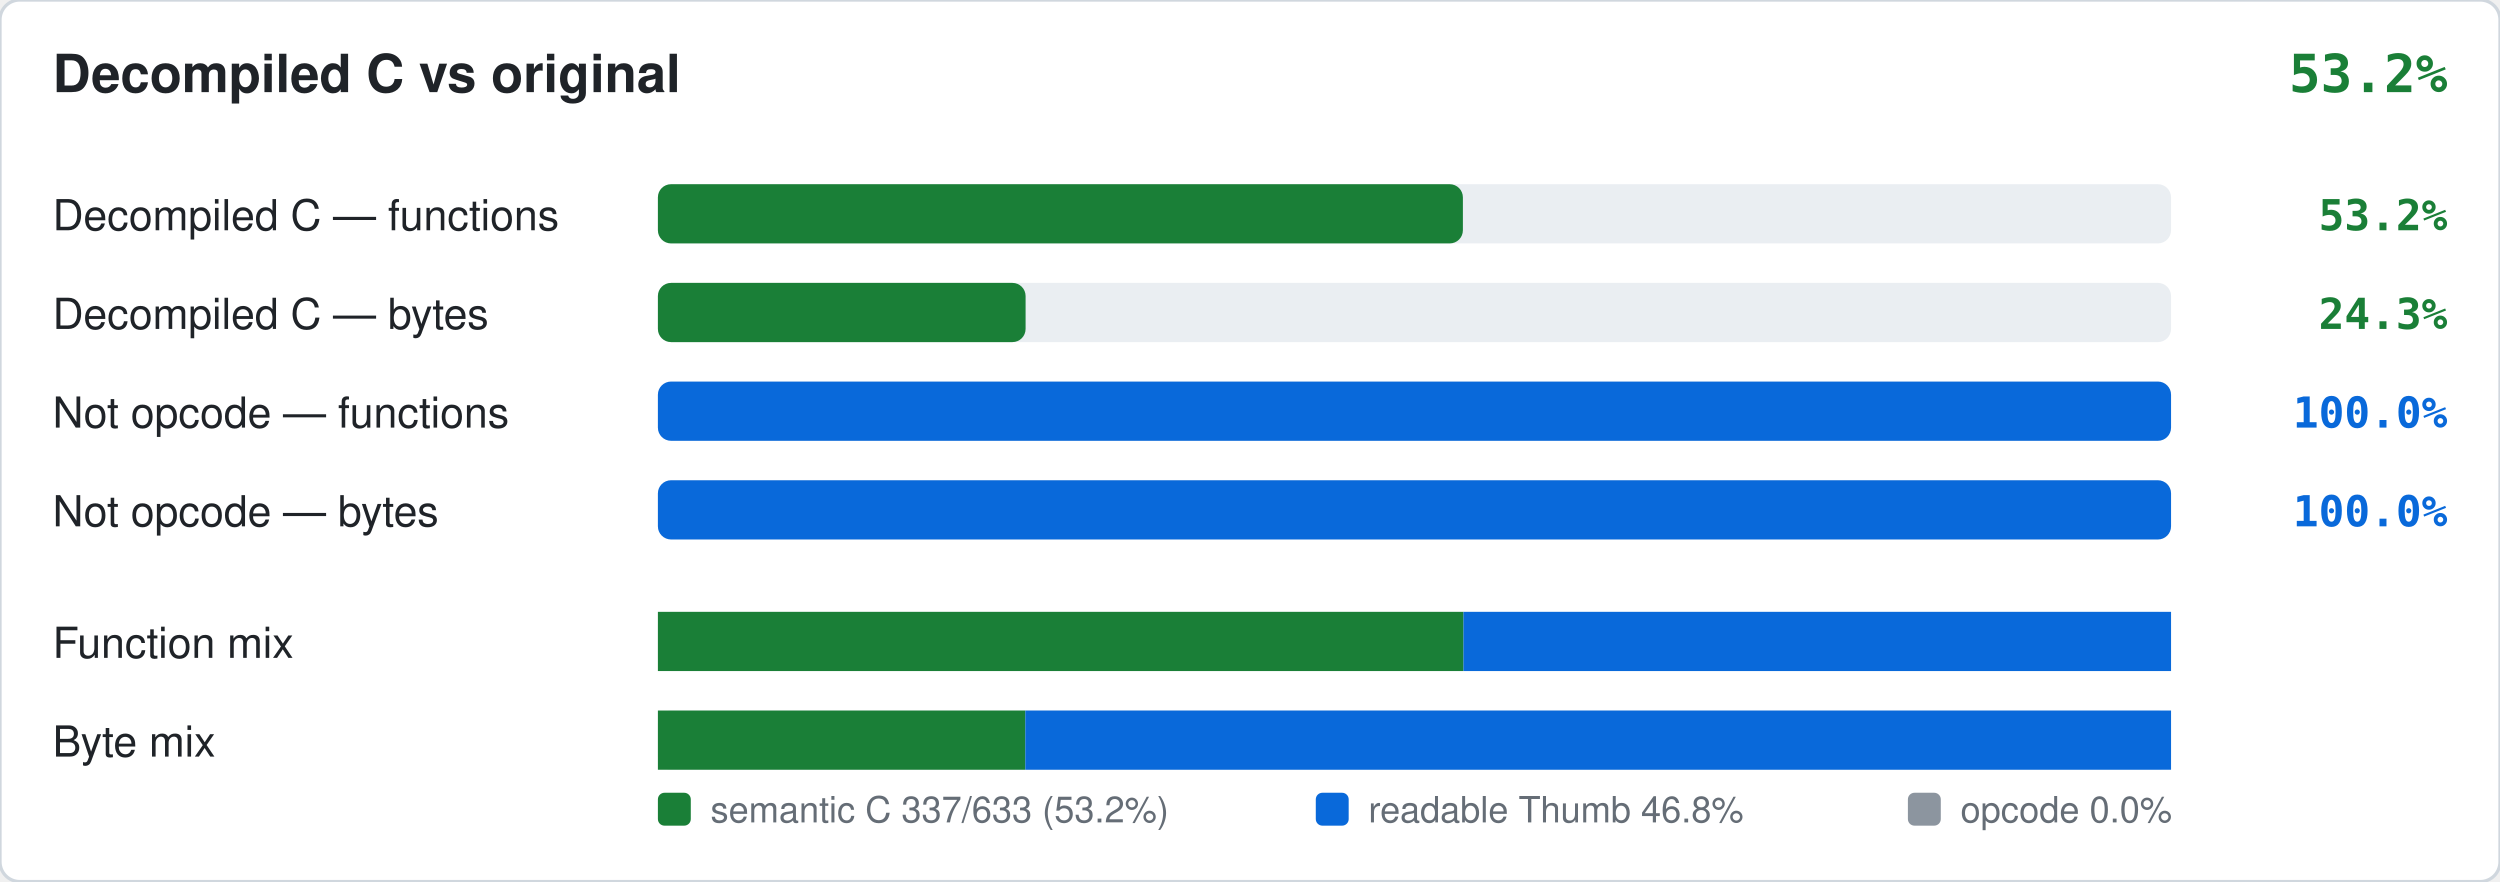
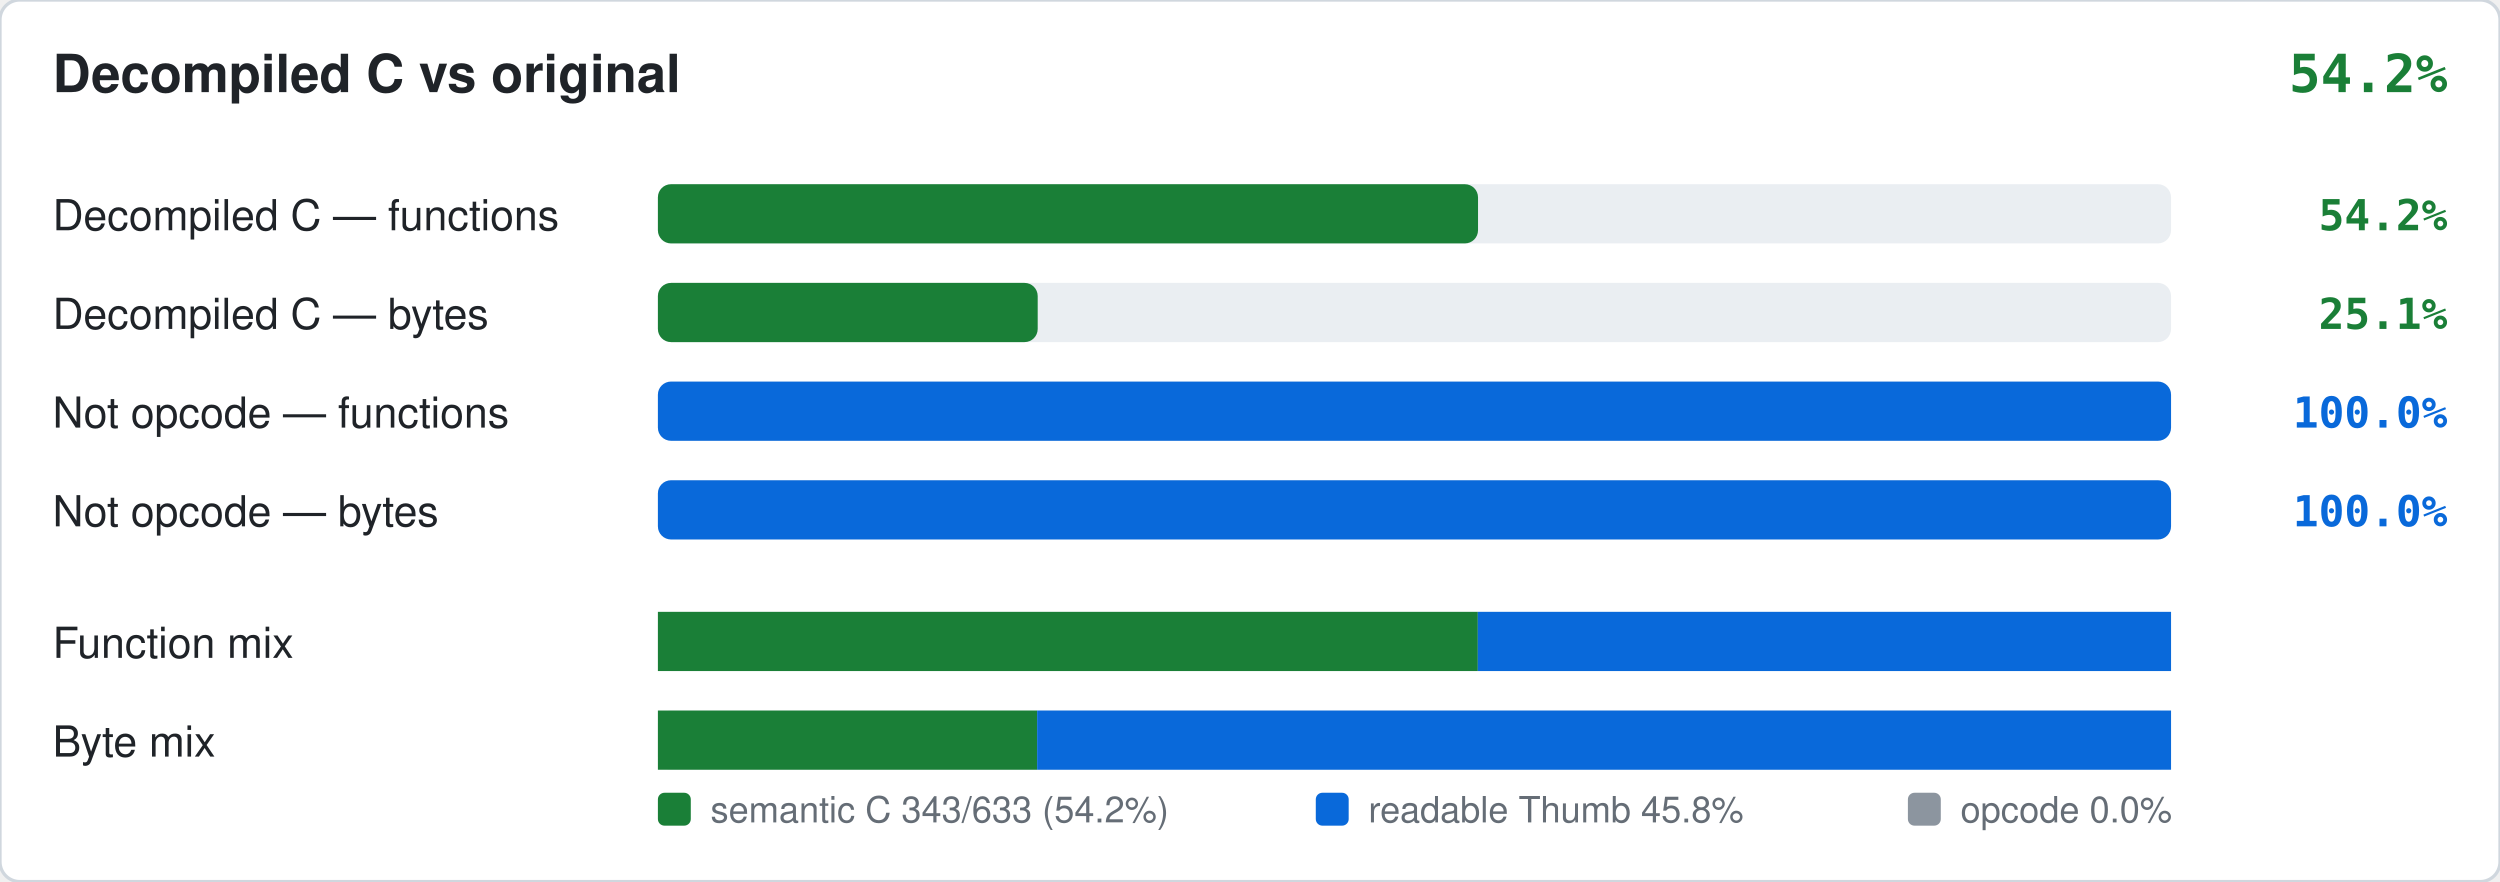
- <svg xmlns="http://www.w3.org/2000/svg" width="760" height="268" viewBox="0 0 760 268" role="img" aria-label="Decompiled C 53.2% functions, 24.3% bytes (337/633, 21,920/90,272)">
+ <svg xmlns="http://www.w3.org/2000/svg" width="760" height="268" viewBox="0 0 760 268" role="img" aria-label="Decompiled C 54.2% functions, 25.1% bytes (343/633, 22,624/90,272)">
  <rect width="760" height="268" rx="6" fill="#ffffff" stroke="#d0d7de" />
  <text x="16" y="28" font-family="-apple-system,BlinkMacSystemFont,Segoe UI,Helvetica,Arial,sans-serif" font-size="16" font-weight="600" fill="#1f2328">Decompiled C vs original</text>
-   <text x="744" y="28" text-anchor="end" font-family="ui-monospace,SFMono-Regular,Menlo,Consolas,monospace" font-size="16" font-weight="700" fill="#1a7f37">53.2%</text>
+   <text x="744" y="28" text-anchor="end" font-family="ui-monospace,SFMono-Regular,Menlo,Consolas,monospace" font-size="16" font-weight="700" fill="#1a7f37">54.2%</text>
  <text x="16" y="70" font-family="-apple-system,BlinkMacSystemFont,Segoe UI,Helvetica,Arial,sans-serif" font-size="13" fill="#1f2328">Decompiled C — functions</text>
  <rect x="200.00" y="56.00" width="460.00" height="18.00" rx="4" fill="#eaeef2" />
-   <rect x="200.00" y="56.00" width="244.72" height="18.00" rx="4" fill="#1a7f37" />
-   <text x="744" y="70" text-anchor="end" font-family="ui-monospace,SFMono-Regular,Menlo,Consolas,monospace" font-size="13" font-weight="700" fill="#1a7f37">53.2%</text>
+   <rect x="200.00" y="56.00" width="249.32" height="18.00" rx="4" fill="#1a7f37" />
+   <text x="744" y="70" text-anchor="end" font-family="ui-monospace,SFMono-Regular,Menlo,Consolas,monospace" font-size="13" font-weight="700" fill="#1a7f37">54.2%</text>
  <text x="16" y="100" font-family="-apple-system,BlinkMacSystemFont,Segoe UI,Helvetica,Arial,sans-serif" font-size="13" fill="#1f2328">Decompiled C — bytes</text>
  <rect x="200.00" y="86.00" width="460.00" height="18.00" rx="4" fill="#eaeef2" />
-   <rect x="200.00" y="86.00" width="111.78" height="18.00" rx="4" fill="#1a7f37" />
-   <text x="744" y="100" text-anchor="end" font-family="ui-monospace,SFMono-Regular,Menlo,Consolas,monospace" font-size="13" font-weight="700" fill="#1a7f37">24.3%</text>
+   <rect x="200.00" y="86.00" width="115.46" height="18.00" rx="4" fill="#1a7f37" />
+   <text x="744" y="100" text-anchor="end" font-family="ui-monospace,SFMono-Regular,Menlo,Consolas,monospace" font-size="13" font-weight="700" fill="#1a7f37">25.1%</text>
  <text x="16" y="130" font-family="-apple-system,BlinkMacSystemFont,Segoe UI,Helvetica,Arial,sans-serif" font-size="13" fill="#1f2328">Not opcode — functions</text>
  <rect x="200.00" y="116.00" width="460.00" height="18.00" rx="4" fill="#eaeef2" />
  <rect x="200.00" y="116.00" width="460.00" height="18.00" rx="4" fill="#0969da" />
  <text x="744" y="130" text-anchor="end" font-family="ui-monospace,SFMono-Regular,Menlo,Consolas,monospace" font-size="13" font-weight="700" fill="#0969da">100.0%</text>
  <text x="16" y="160" font-family="-apple-system,BlinkMacSystemFont,Segoe UI,Helvetica,Arial,sans-serif" font-size="13" fill="#1f2328">Not opcode — bytes</text>
  <rect x="200.00" y="146.00" width="460.00" height="18.00" rx="4" fill="#eaeef2" />
  <rect x="200.00" y="146.00" width="460.00" height="18.00" rx="4" fill="#0969da" />
  <text x="744" y="160" text-anchor="end" font-family="ui-monospace,SFMono-Regular,Menlo,Consolas,monospace" font-size="13" font-weight="700" fill="#0969da">100.0%</text>
  <text x="16" y="200" font-family="-apple-system,BlinkMacSystemFont,Segoe UI,Helvetica,Arial,sans-serif" font-size="13" fill="#1f2328">Function mix</text>
  <rect x="200.00" y="186.00" width="460.00" height="18.00" rx="4" fill="#eaeef2" />
-   <rect x="200.00" y="186.00" width="244.90" height="18.00" fill="#1a7f37" />
-   <rect x="444.90" y="186.00" width="215.10" height="18.00" fill="#0969da" />
+   <rect x="200.00" y="186.00" width="249.26" height="18.00" fill="#1a7f37" />
+   <rect x="449.26" y="186.00" width="210.74" height="18.00" fill="#0969da" />
  <text x="16" y="230" font-family="-apple-system,BlinkMacSystemFont,Segoe UI,Helvetica,Arial,sans-serif" font-size="13" fill="#1f2328">Byte mix</text>
  <rect x="200.00" y="216.00" width="460.00" height="18.00" rx="4" fill="#eaeef2" />
-   <rect x="200.00" y="216.00" width="111.70" height="18.00" fill="#1a7f37" />
-   <rect x="311.70" y="216.00" width="348.30" height="18.00" fill="#0969da" />
+   <rect x="200.00" y="216.00" width="115.29" height="18.00" fill="#1a7f37" />
+   <rect x="315.29" y="216.00" width="344.71" height="18.00" fill="#0969da" />
  <rect x="200" y="241" width="10" height="10" rx="2" fill="#1a7f37" />
-   <text x="216" y="250" font-family="-apple-system,BlinkMacSystemFont,Segoe UI,Helvetica,Arial,sans-serif" font-size="11" fill="#656d76">semantic C 337/633 (53.2%)</text>
+   <text x="216" y="250" font-family="-apple-system,BlinkMacSystemFont,Segoe UI,Helvetica,Arial,sans-serif" font-size="11" fill="#656d76">semantic C 343/633 (54.2%)</text>
  <rect x="400" y="241" width="10" height="10" rx="2" fill="#0969da" />
-   <text x="416" y="250" font-family="-apple-system,BlinkMacSystemFont,Segoe UI,Helvetica,Arial,sans-serif" font-size="11" fill="#656d76">readable Thumb 46.8%</text>
+   <text x="416" y="250" font-family="-apple-system,BlinkMacSystemFont,Segoe UI,Helvetica,Arial,sans-serif" font-size="11" fill="#656d76">readable Thumb 45.8%</text>
  <rect x="580" y="241" width="10" height="10" rx="2" fill="#8c959f" />
  <text x="596" y="250" font-family="-apple-system,BlinkMacSystemFont,Segoe UI,Helvetica,Arial,sans-serif" font-size="11" fill="#656d76">opcode 0.0%</text>
</svg>
